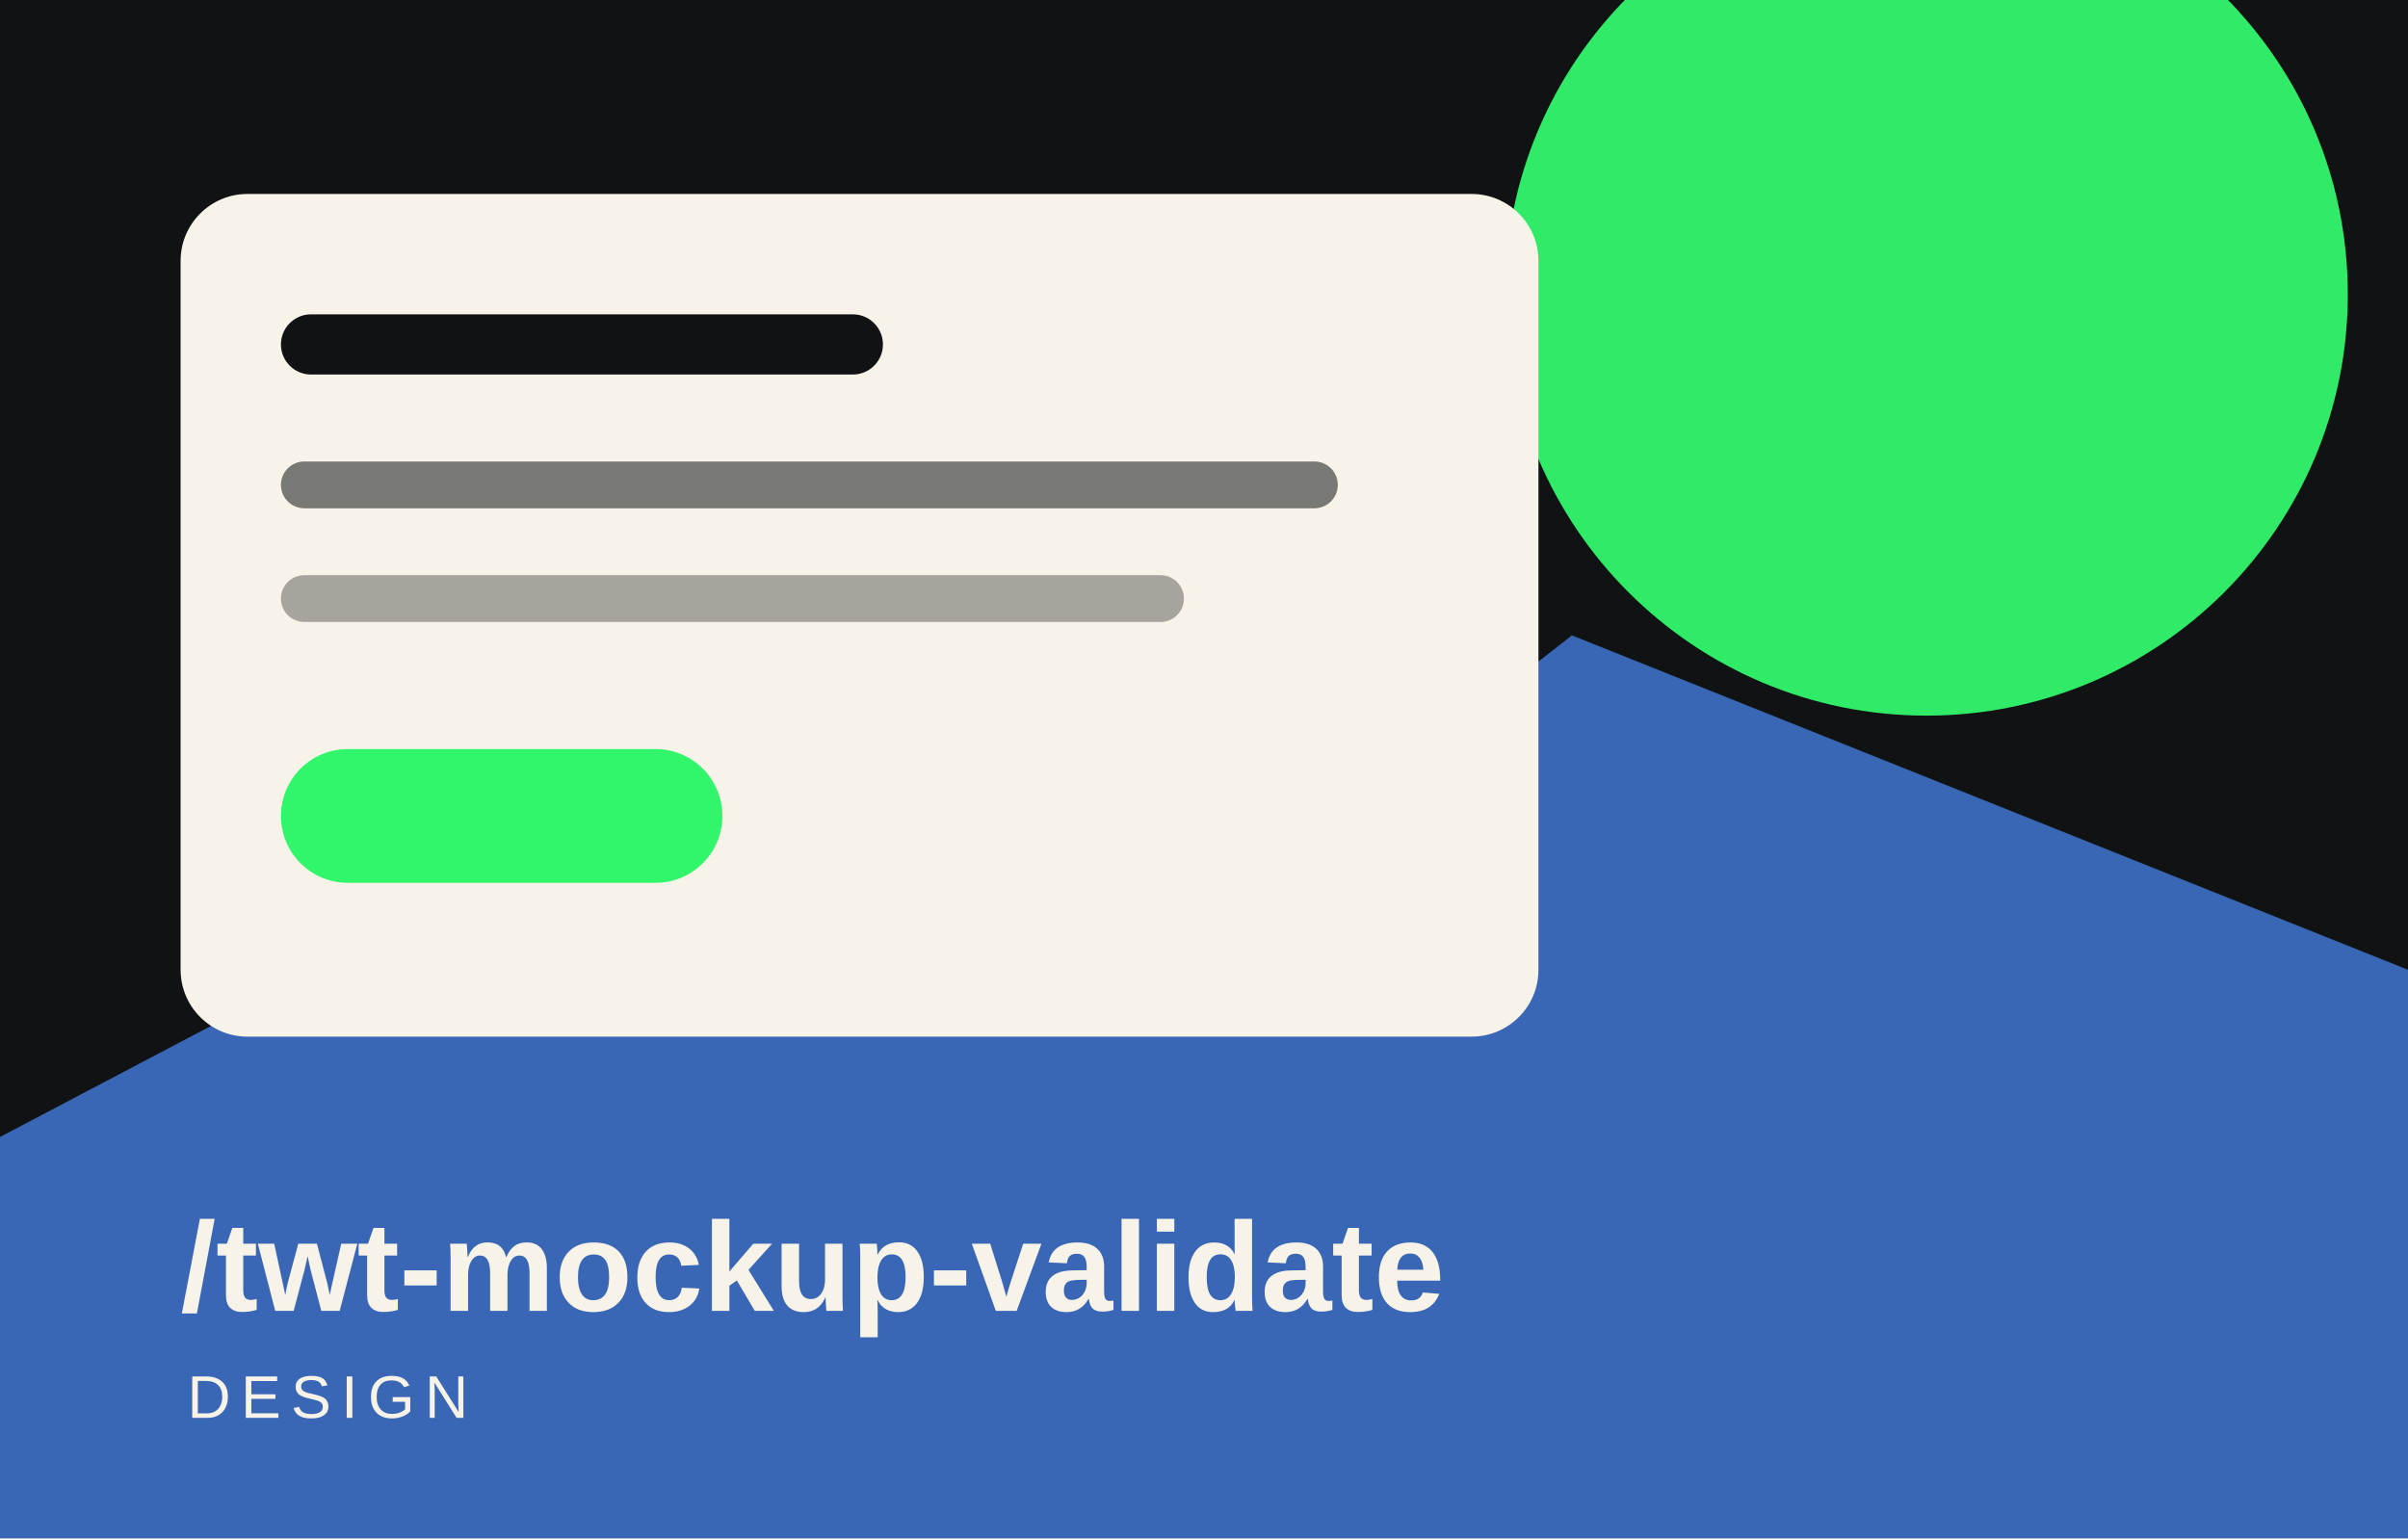
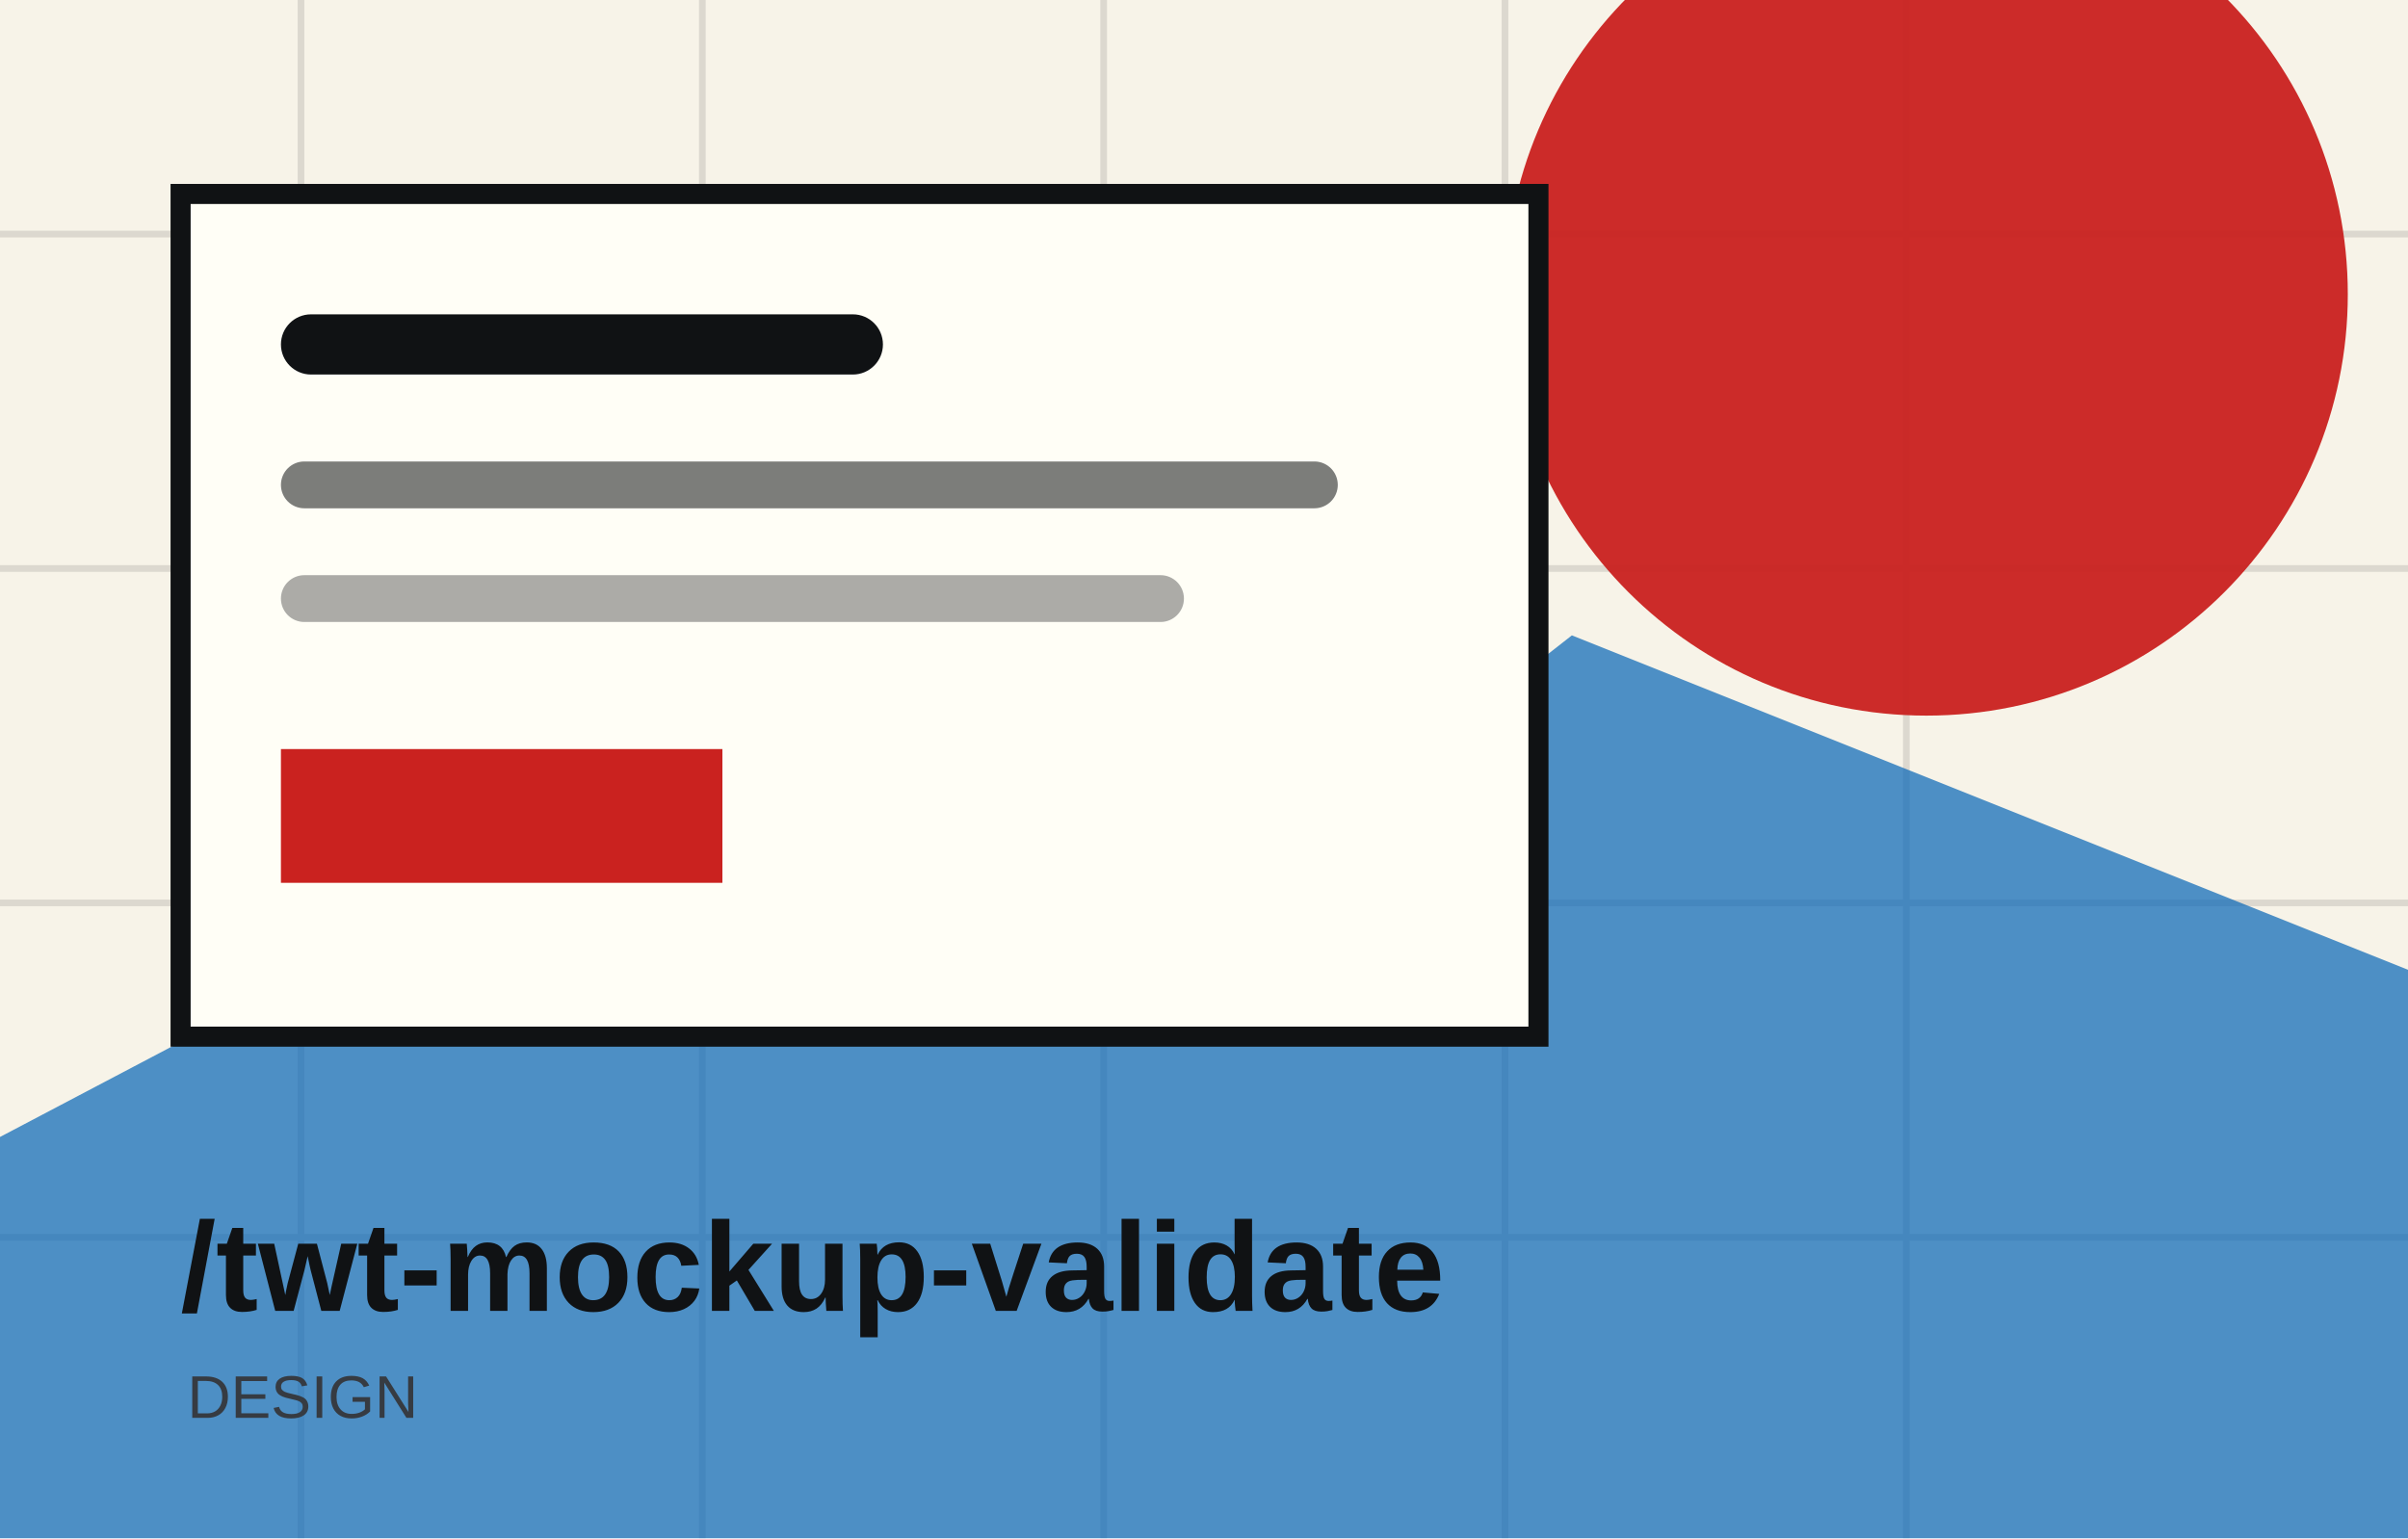
<svg xmlns="http://www.w3.org/2000/svg" width="720" height="460" viewBox="0 0 720 460" role="img" aria-label="/twt-mockup-validate preview">
-   <rect width="720" height="460" fill="#101214" />
-   <circle cx="576" cy="88" r="126" fill="hsl(138 92% 58%)" opacity=".95" />
-   <path d="M0 340 L190 240 L332 298 L470 190 L720 290 V460 H0Z" fill="hsl(218 88% 62%)" opacity=".72" />
-   <rect x="54" y="58" width="406" height="252" rx="20" fill="#f7f3e8" />
+   <rect width="720" height="460" fill="#f7f3e8" />
+   <path d="M0 70 H720 M0 170 H720 M0 270 H720 M0 370 H720 M90 0 V460 M210 0 V460 M330 0 V460 M450 0 V460 M570 0 V460" stroke="#101214" stroke-width="2" opacity=".12" />
+   <circle cx="576" cy="88" r="126" fill="#ca221f" opacity=".95" />
+   <path d="M0 340 L190 240 L332 298 L470 190 L720 290 V460 H0Z" fill="#0b68b7" opacity=".72" />
+   <rect x="54" y="58" width="406" height="252" fill="#fffef6" stroke="#101214" stroke-width="6" />
  <rect x="84" y="94" width="180" height="18" rx="9" fill="#101214" />
  <rect x="84" y="138" width="316" height="14" rx="7" fill="#101214" opacity=".55" />
  <rect x="84" y="172" width="270" height="14" rx="7" fill="#101214" opacity=".35" />
-   <rect x="84" y="224" width="132" height="40" rx="20" fill="hsl(138 92% 58%)" />
-   <text x="54" y="392" fill="#f7f3e8" font-family="Arial Black, Arial, sans-serif" font-size="38" font-weight="900">/twt-mockup-validate</text>
-   <text x="56" y="424" fill="#f7f3e8" font-family="Arial, sans-serif" font-size="18" letter-spacing="3">DESIGN</text>
+   <rect x="84" y="224" width="132" height="40" fill="#ca221f" />
+   <text x="54" y="392" fill="#101214" font-family="Arial Black, Arial, sans-serif" font-size="38" font-weight="900">/twt-mockup-validate</text>
+   <text x="56" y="424" fill="#363b42" font-family="Arial, sans-serif" font-size="18">DESIGN</text>
</svg>
